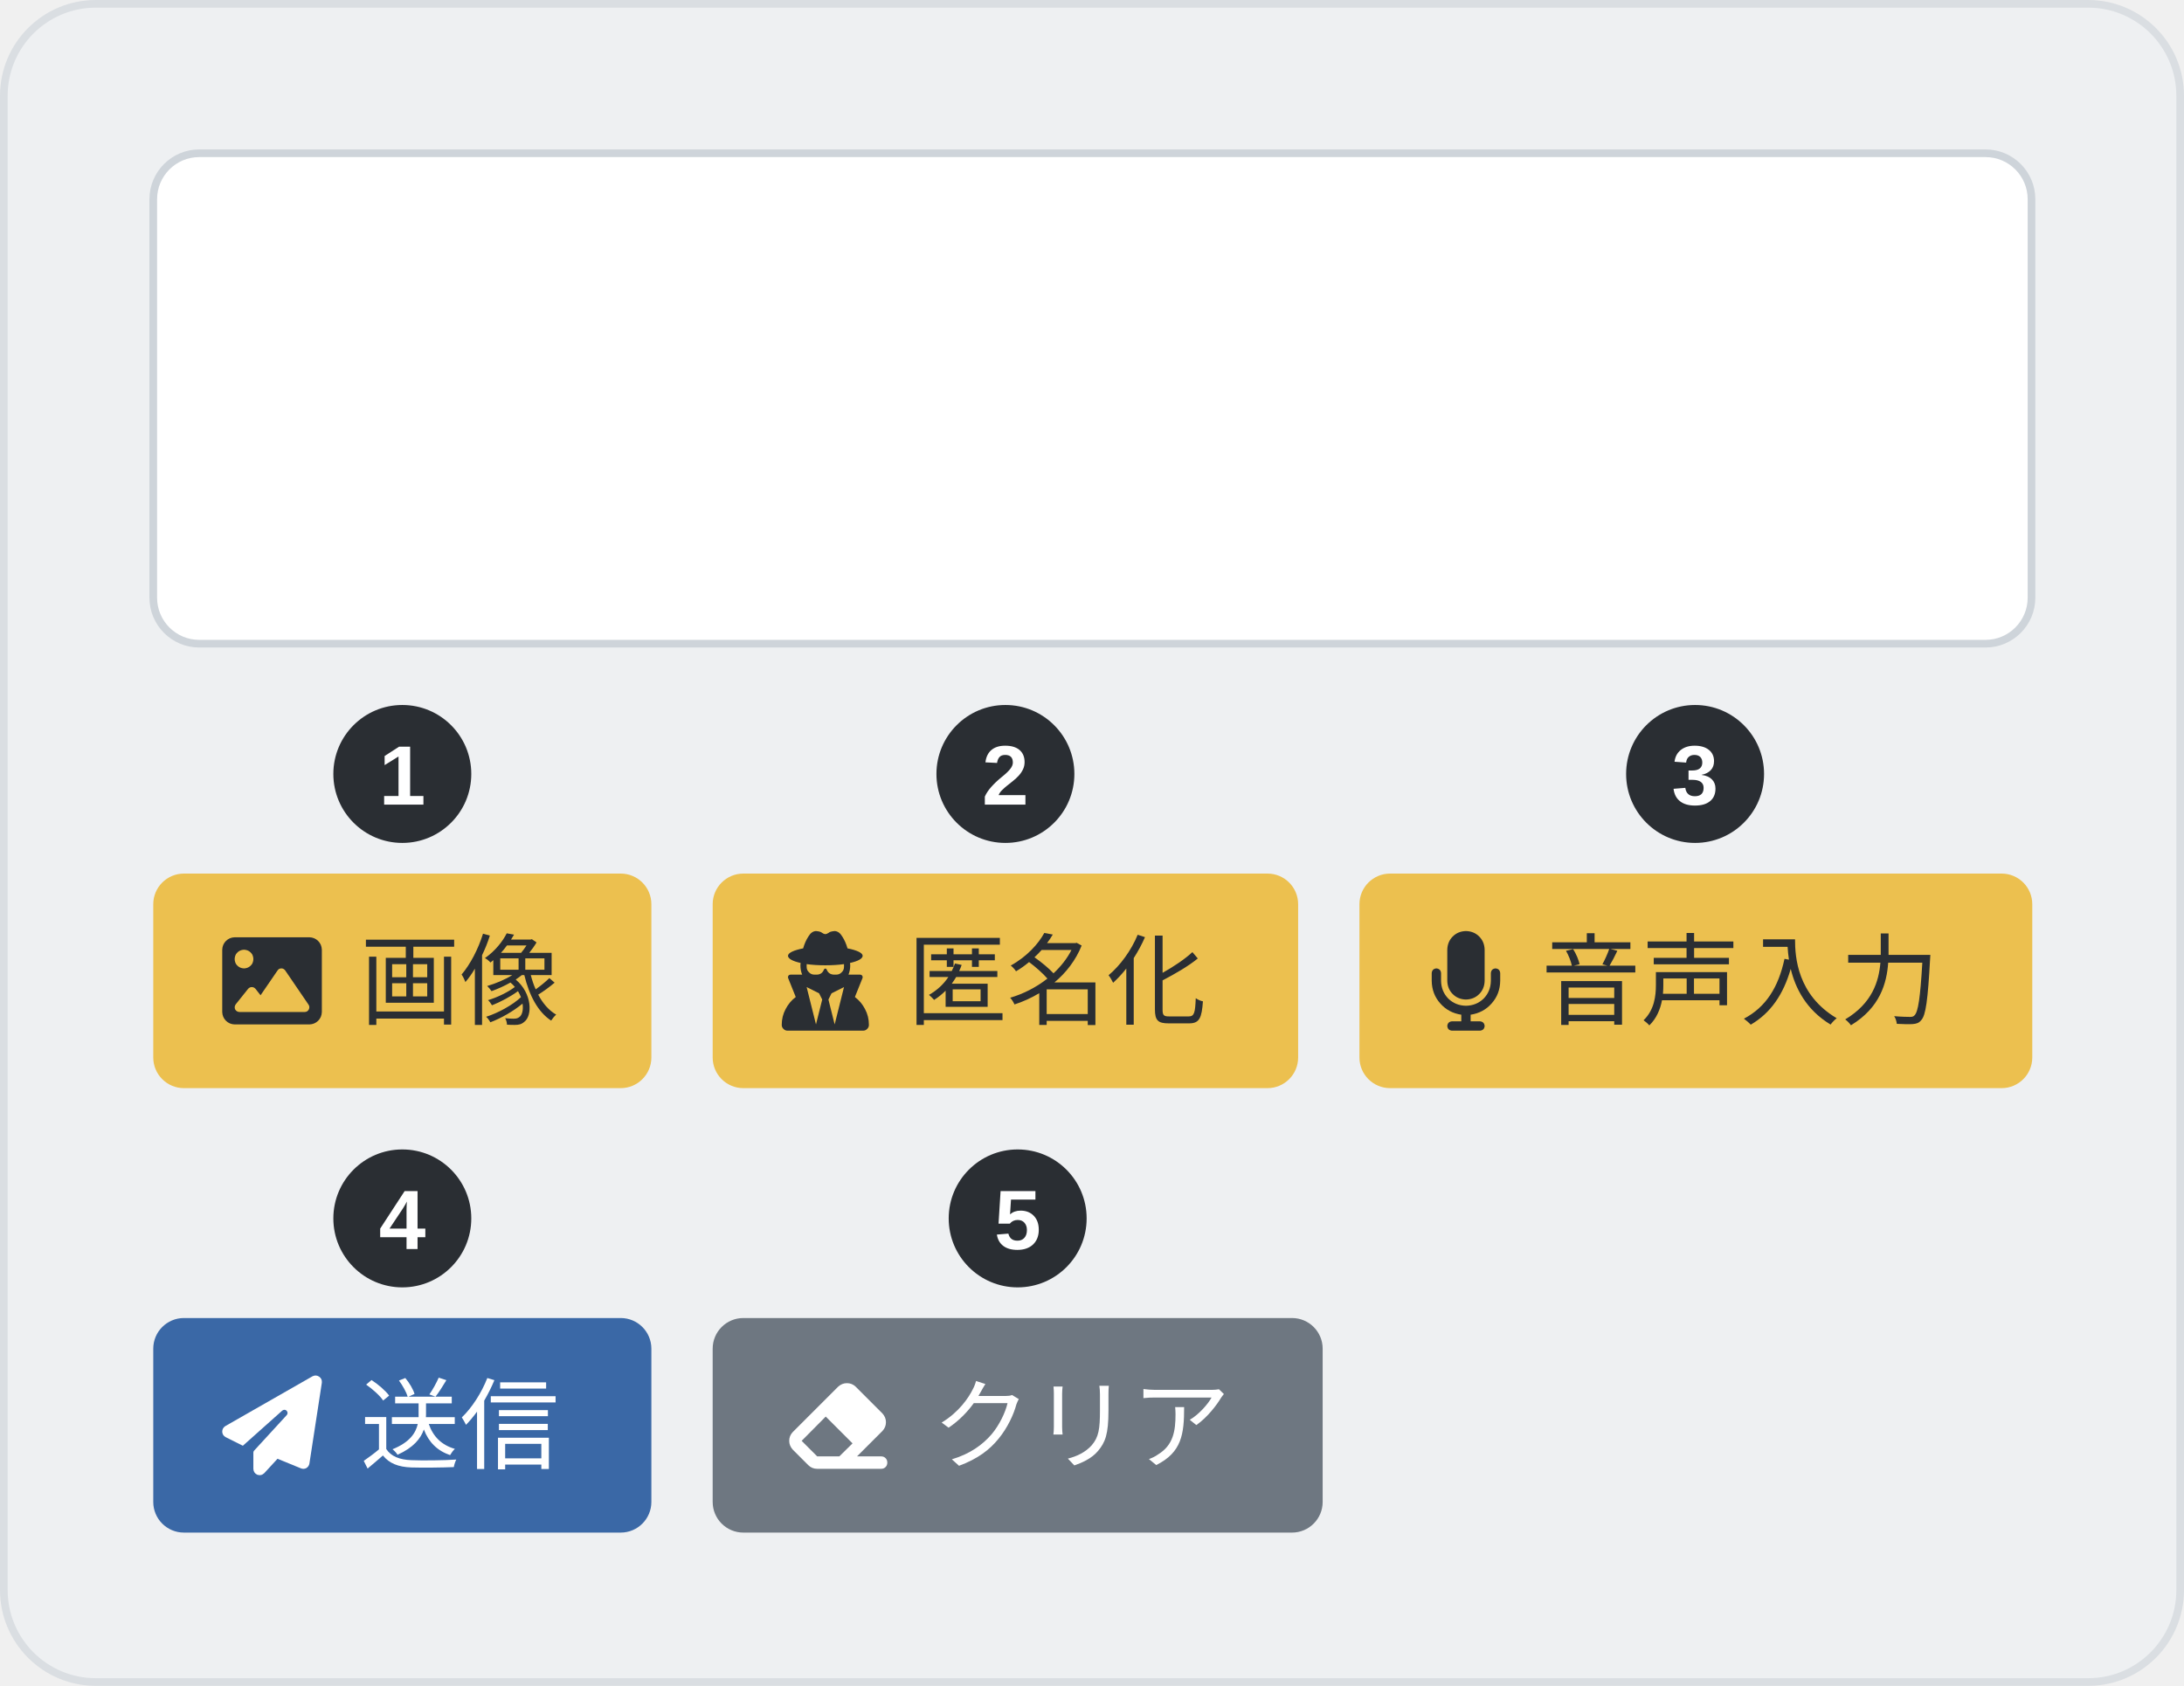
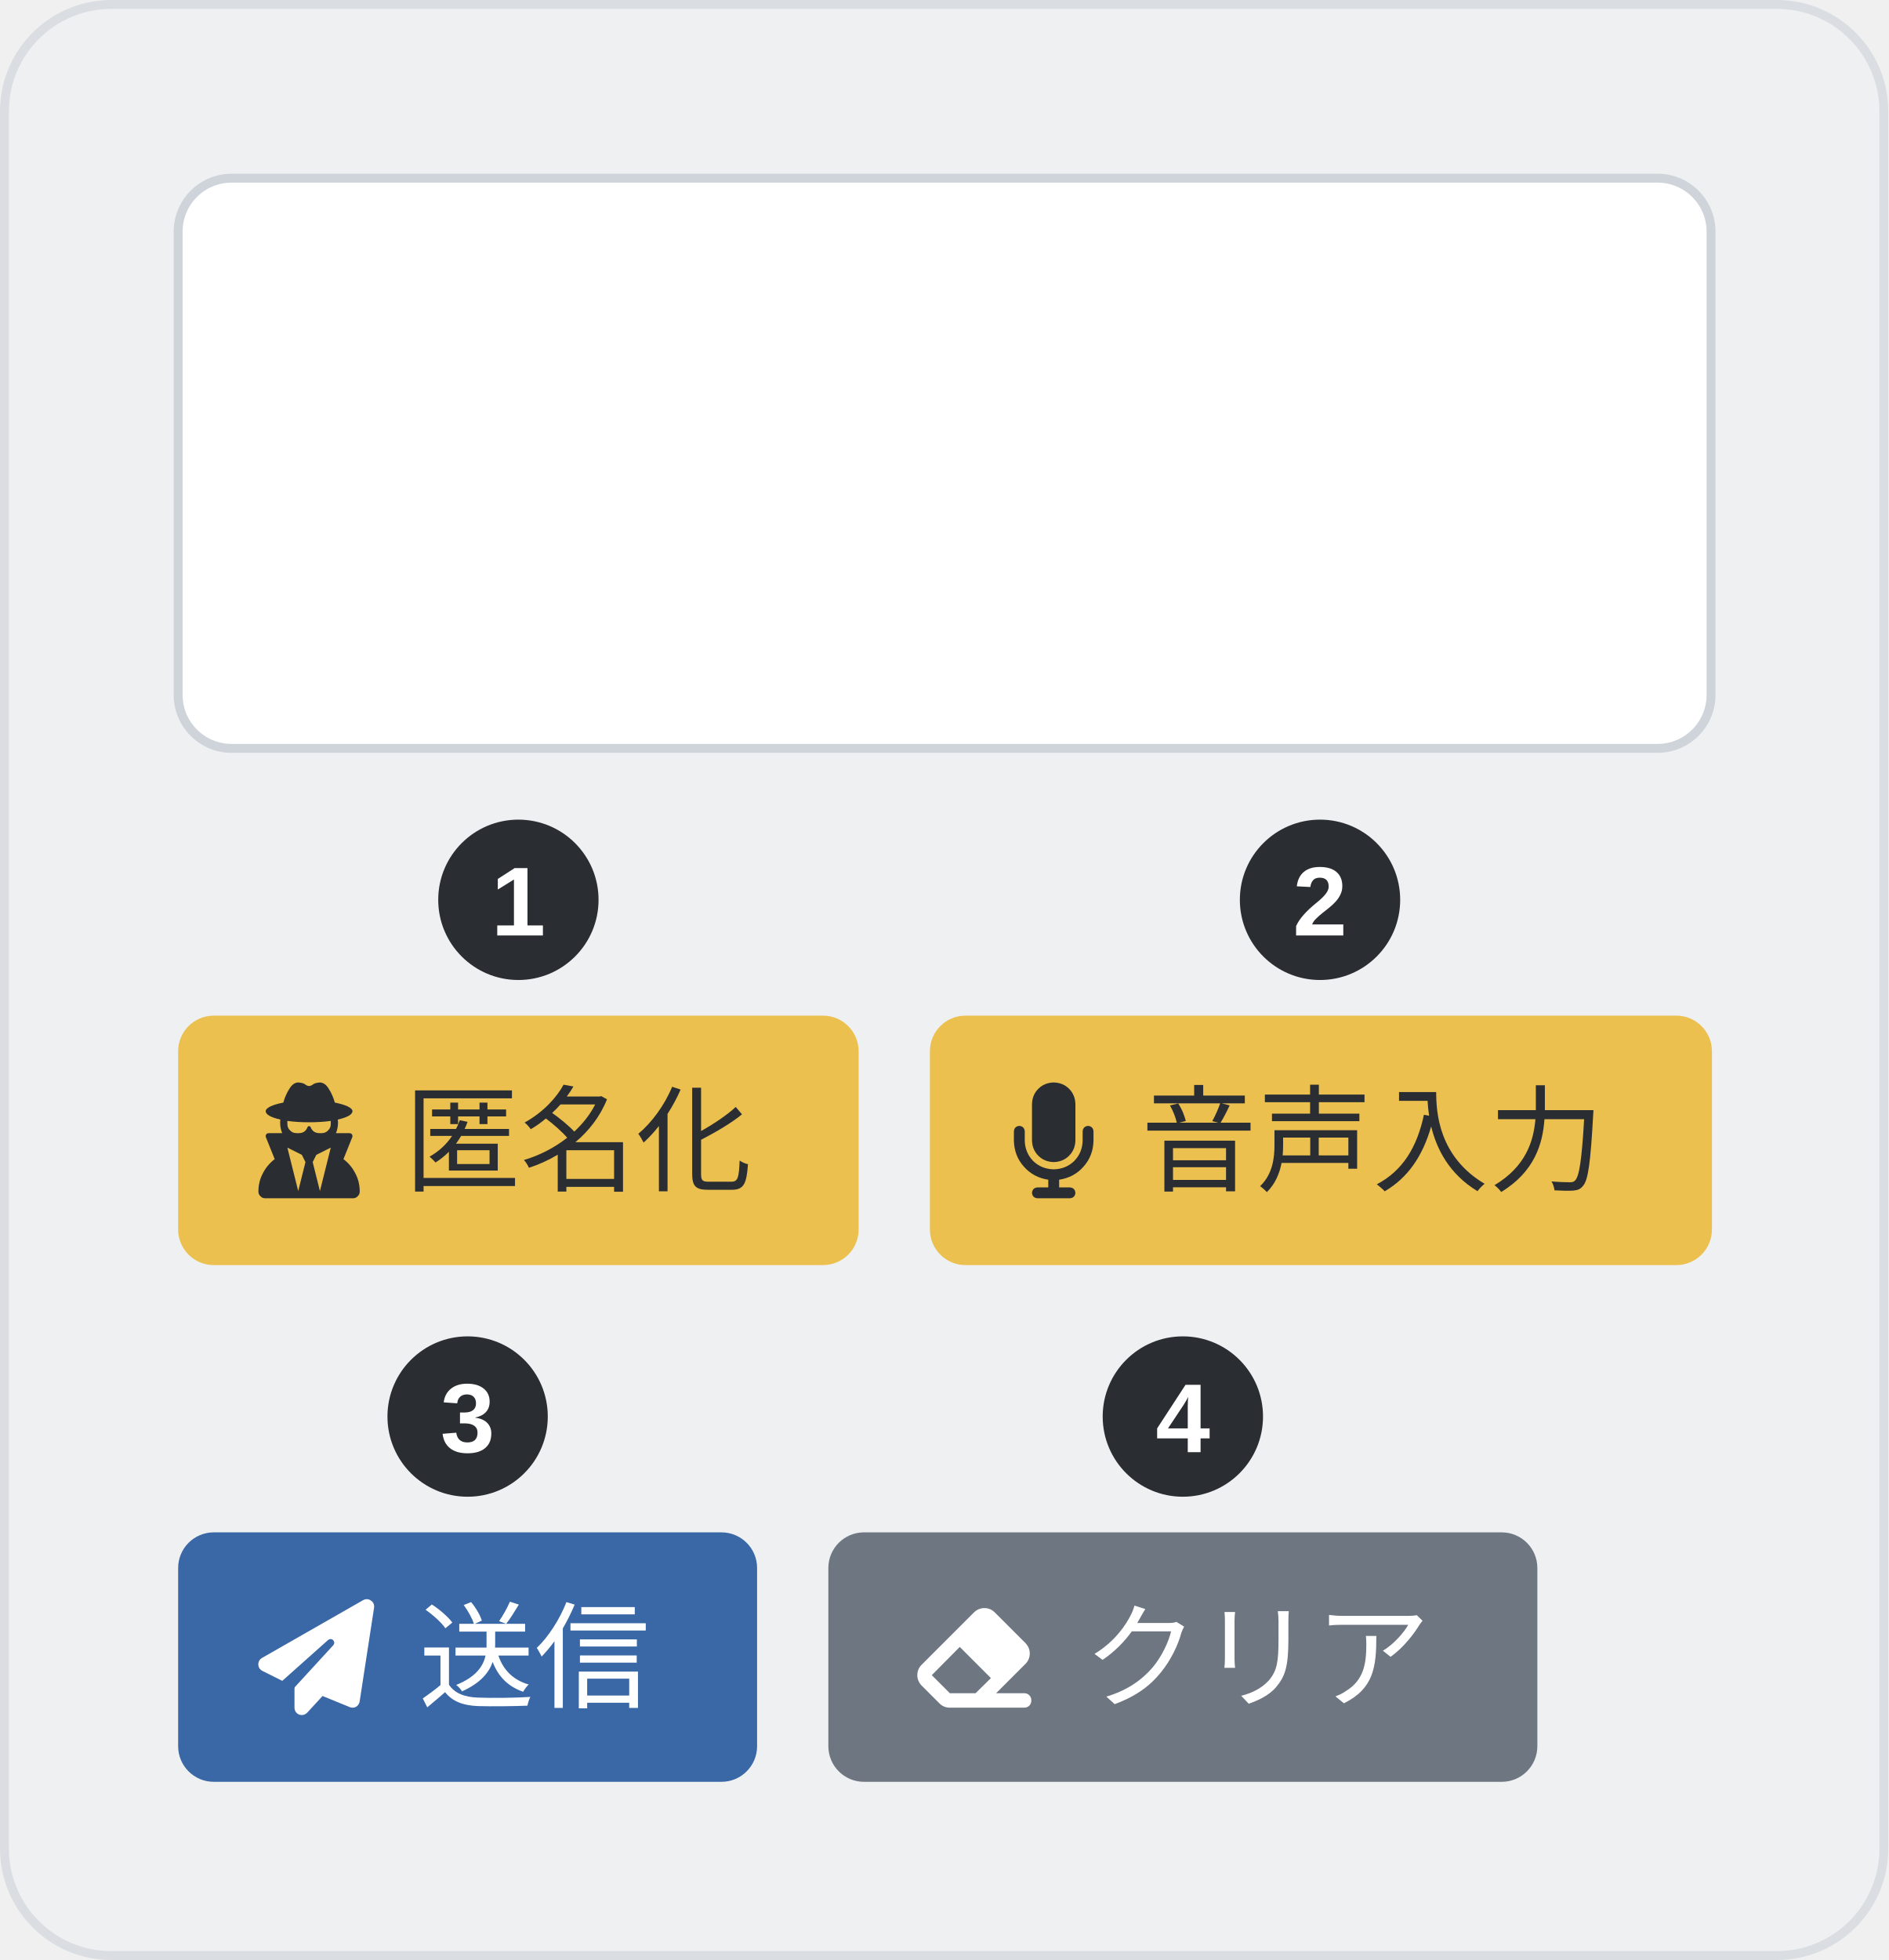
- <svg xmlns="http://www.w3.org/2000/svg" role="img" width="285" height="220" viewBox="0 0 285 220" font-family="-apple-system, 'Hiragino Sans', 'Noto Sans JP', 'Helvetica Neue', Arial, sans-serif">
+ <svg xmlns="http://www.w3.org/2000/svg" role="img" width="212" height="220" viewBox="0 0 212 220" font-family="-apple-system, 'Hiragino Sans', 'Noto Sans JP', 'Helvetica Neue', Arial, sans-serif">
  <defs>
    <symbol id="i-solid-eraser" viewBox="0 -448 576 512">
      <path transform="scale(1 -1)" d="M291 391 57 157 291 391 57 157Q39 138 39 112Q39 87 57 67L137 -13Q156 -32 183 -32H288H512Q526 -32 535 -23Q544 -14 544 0Q544 14 535 23Q526 32 512 32H388L519 163Q537 182 537 208Q537 233 519 253L381 391Q362 409 336 409Q311 409 291 391ZM297 32H288H297H183L103 112L227 237L365 99L297 32Z" />
-     </symbol>
-     <symbol id="i-solid-image" viewBox="0 -448 512 512">
-       <path transform="scale(1 -1)" d="M0 352Q1 379 19 397Q37 415 64 416H448Q475 415 493 397Q511 379 512 352V32Q511 5 493 -13Q475 -31 448 -32H64Q37 -31 19 -13Q1 5 0 32V352ZM324 245Q316 256 304 256Q291 256 284 245L197 118L171 151Q163 160 152 160Q141 160 133 151L69 71Q61 59 66 46Q73 33 88 32H184H424Q438 32 445 45Q451 58 444 69L324 245ZM112 256Q139 257 154 280Q166 304 154 328Q139 351 112 352Q85 351 70 328Q58 304 70 280Q85 257 112 256Z" />
    </symbol>
    <symbol id="i-solid-microphone" viewBox="0 -448 384 512">
      <path transform="scale(1 -1)" d="M192 448Q151 447 124 420Q97 393 96 352V192Q97 151 124 124Q151 97 192 96Q233 97 260 124Q287 151 288 192V352Q287 393 260 420Q233 447 192 448ZM64 232Q62 254 40 256Q18 254 16 232V192Q17 124 60 76Q102 28 168 18V-16H120Q98 -18 96 -40Q98 -62 120 -64H192H264Q286 -62 288 -40Q286 -18 264 -16H216V18Q282 28 324 76Q367 124 368 192V232Q366 254 344 256Q322 254 320 232V192Q319 138 283 101Q246 65 192 64Q138 65 101 101Q65 138 64 192V232Z" />
    </symbol>
    <symbol id="i-solid-paper-plane" viewBox="0 -448 512 512">
      <path transform="scale(1 -1)" d="M498 442Q514 431 512 411L448 -5Q445 -20 432 -28Q418 -35 404 -29L284 20L216 -54Q200 -69 180 -62Q161 -53 160 -32V52Q160 58 164 62L332 245Q340 256 331 267Q321 276 309 268L106 87L18 131Q1 140 0 159Q0 178 16 188L464 444Q482 453 498 442Z" />
    </symbol>
    <symbol id="i-solid-user-secret" viewBox="0 -448 448 512">
      <path transform="scale(1 -1)" d="M224 432Q215 433 209 438Q208 438 208 438Q201 446 176 448Q153 447 137 420Q120 394 110 359Q74 352 53 342Q32 332 32 320Q35 298 97 284Q96 278 96 272Q96 246 105 224H45Q33 223 32 211Q32 208 33 206L72 109Q39 84 20 47Q0 10 0 -34Q0 -47 9 -55Q17 -64 30 -64H418Q431 -64 439 -55Q448 -47 448 -34Q448 10 428 47Q409 84 376 109L415 206Q416 208 416 211Q415 223 403 224H343Q352 246 352 272Q352 278 351 284Q413 298 416 320Q416 332 395 342Q374 352 338 359Q328 394 311 420Q295 447 272 448Q247 446 240 438Q240 438 240 438Q239 438 239 438Q233 433 224 432ZM280 224H268H280H268Q241 225 231 250Q229 255 224 255Q219 255 217 250Q207 225 181 224H168Q151 224 140 236Q128 247 128 264V278Q171 272 224 272Q277 272 320 278V264Q320 247 308 236Q297 224 280 224ZM192 128 208 96 192 128 208 96 176 -32 128 160 192 128ZM320 160 272 -32 320 160 272 -32 240 96 256 128 320 160Z" />
    </symbol>
  </defs>
-   <rect x="0.5" y="0.5" width="284" height="219" rx="12" fill="#eef0f2" stroke="#dadee2" />
-   <rect x="20" y="20" width="245.1" height="64" rx="6" fill="#ffffff" stroke="#ced4da" />
-   <rect x="20.0" y="114.0" width="65.0" height="28" rx="4" fill="#ecc04f" />
-   <use href="#i-solid-image" x="29.0" y="121.5" width="13.0" height="13" fill="#2a2e33" />
-   <text x="47.0" y="132.7" font-size="13" fill="#2a2e33">画像</text>
-   <circle cx="52.5" cy="101.0" r="9" fill="#2a2e33" />
-   <text x="52.5" y="105.0" font-size="11" fill="#ffffff" font-weight="700" text-anchor="middle">1</text>
-   <rect x="93.0" y="114.0" width="76.4" height="28" rx="4" fill="#ecc04f" />
-   <use href="#i-solid-user-secret" x="102.0" y="121.5" width="11.4" height="13" fill="#2a2e33" />
-   <text x="118.4" y="132.7" font-size="13" fill="#2a2e33">匿名化</text>
-   <circle cx="131.2" cy="101.0" r="9" fill="#2a2e33" />
-   <text x="131.2" y="105.0" font-size="11" fill="#ffffff" font-weight="700" text-anchor="middle">2</text>
-   <rect x="177.4" y="114.0" width="87.8" height="28" rx="4" fill="#ecc04f" />
-   <use href="#i-solid-microphone" x="186.4" y="121.5" width="9.8" height="13" fill="#2a2e33" />
-   <text x="201.1" y="132.7" font-size="13" fill="#2a2e33">音声入力</text>
-   <circle cx="221.2" cy="101.0" r="9" fill="#2a2e33" />
-   <text x="221.2" y="105.0" font-size="11" fill="#ffffff" font-weight="700" text-anchor="middle">3</text>
+   <rect x="0.5" y="0.5" width="211" height="219" rx="12" fill="#eef0f2" stroke="#dadee2" />
+   <rect x="20" y="20" width="172.1" height="64" rx="6" fill="#ffffff" stroke="#ced4da" />
+   <rect x="20.0" y="114.0" width="76.4" height="28" rx="4" fill="#ecc04f" />
+   <use href="#i-solid-user-secret" x="29.0" y="121.5" width="11.4" height="13" fill="#2a2e33" />
+   <text x="45.4" y="132.7" font-size="13" fill="#2a2e33">匿名化</text>
+   <circle cx="58.2" cy="101.0" r="9" fill="#2a2e33" />
+   <text x="58.2" y="105.0" font-size="11" fill="#ffffff" font-weight="700" text-anchor="middle">1</text>
+   <rect x="104.4" y="114.0" width="87.8" height="28" rx="4" fill="#ecc04f" />
+   <use href="#i-solid-microphone" x="113.4" y="121.5" width="9.8" height="13" fill="#2a2e33" />
+   <text x="128.1" y="132.7" font-size="13" fill="#2a2e33">音声入力</text>
+   <circle cx="148.2" cy="101.0" r="9" fill="#2a2e33" />
+   <text x="148.2" y="105.0" font-size="11" fill="#ffffff" font-weight="700" text-anchor="middle">2</text>
  <rect x="20.0" y="172.0" width="65.0" height="28" rx="4" fill="#3a68a6" />
  <use href="#i-solid-paper-plane" x="29.0" y="179.5" width="13.0" height="13" fill="#ffffff" />
  <text x="47.0" y="190.7" font-size="13" fill="#ffffff">送信</text>
  <circle cx="52.5" cy="159.0" r="9" fill="#2a2e33" />
-   <text x="52.5" y="163.0" font-size="11" fill="#ffffff" font-weight="700" text-anchor="middle">4</text>
+   <text x="52.5" y="163.0" font-size="11" fill="#ffffff" font-weight="700" text-anchor="middle">3</text>
  <rect x="93.0" y="172.0" width="79.6" height="28" rx="4" fill="#6e7781" />
  <use href="#i-solid-eraser" x="102.0" y="179.5" width="14.6" height="13" fill="#ffffff" />
  <text x="121.6" y="190.7" font-size="13" fill="#ffffff">クリア</text>
  <circle cx="132.8" cy="159.0" r="9" fill="#2a2e33" />
-   <text x="132.8" y="163.0" font-size="11" fill="#ffffff" font-weight="700" text-anchor="middle">5</text>
+   <text x="132.8" y="163.0" font-size="11" fill="#ffffff" font-weight="700" text-anchor="middle">4</text>
</svg>
